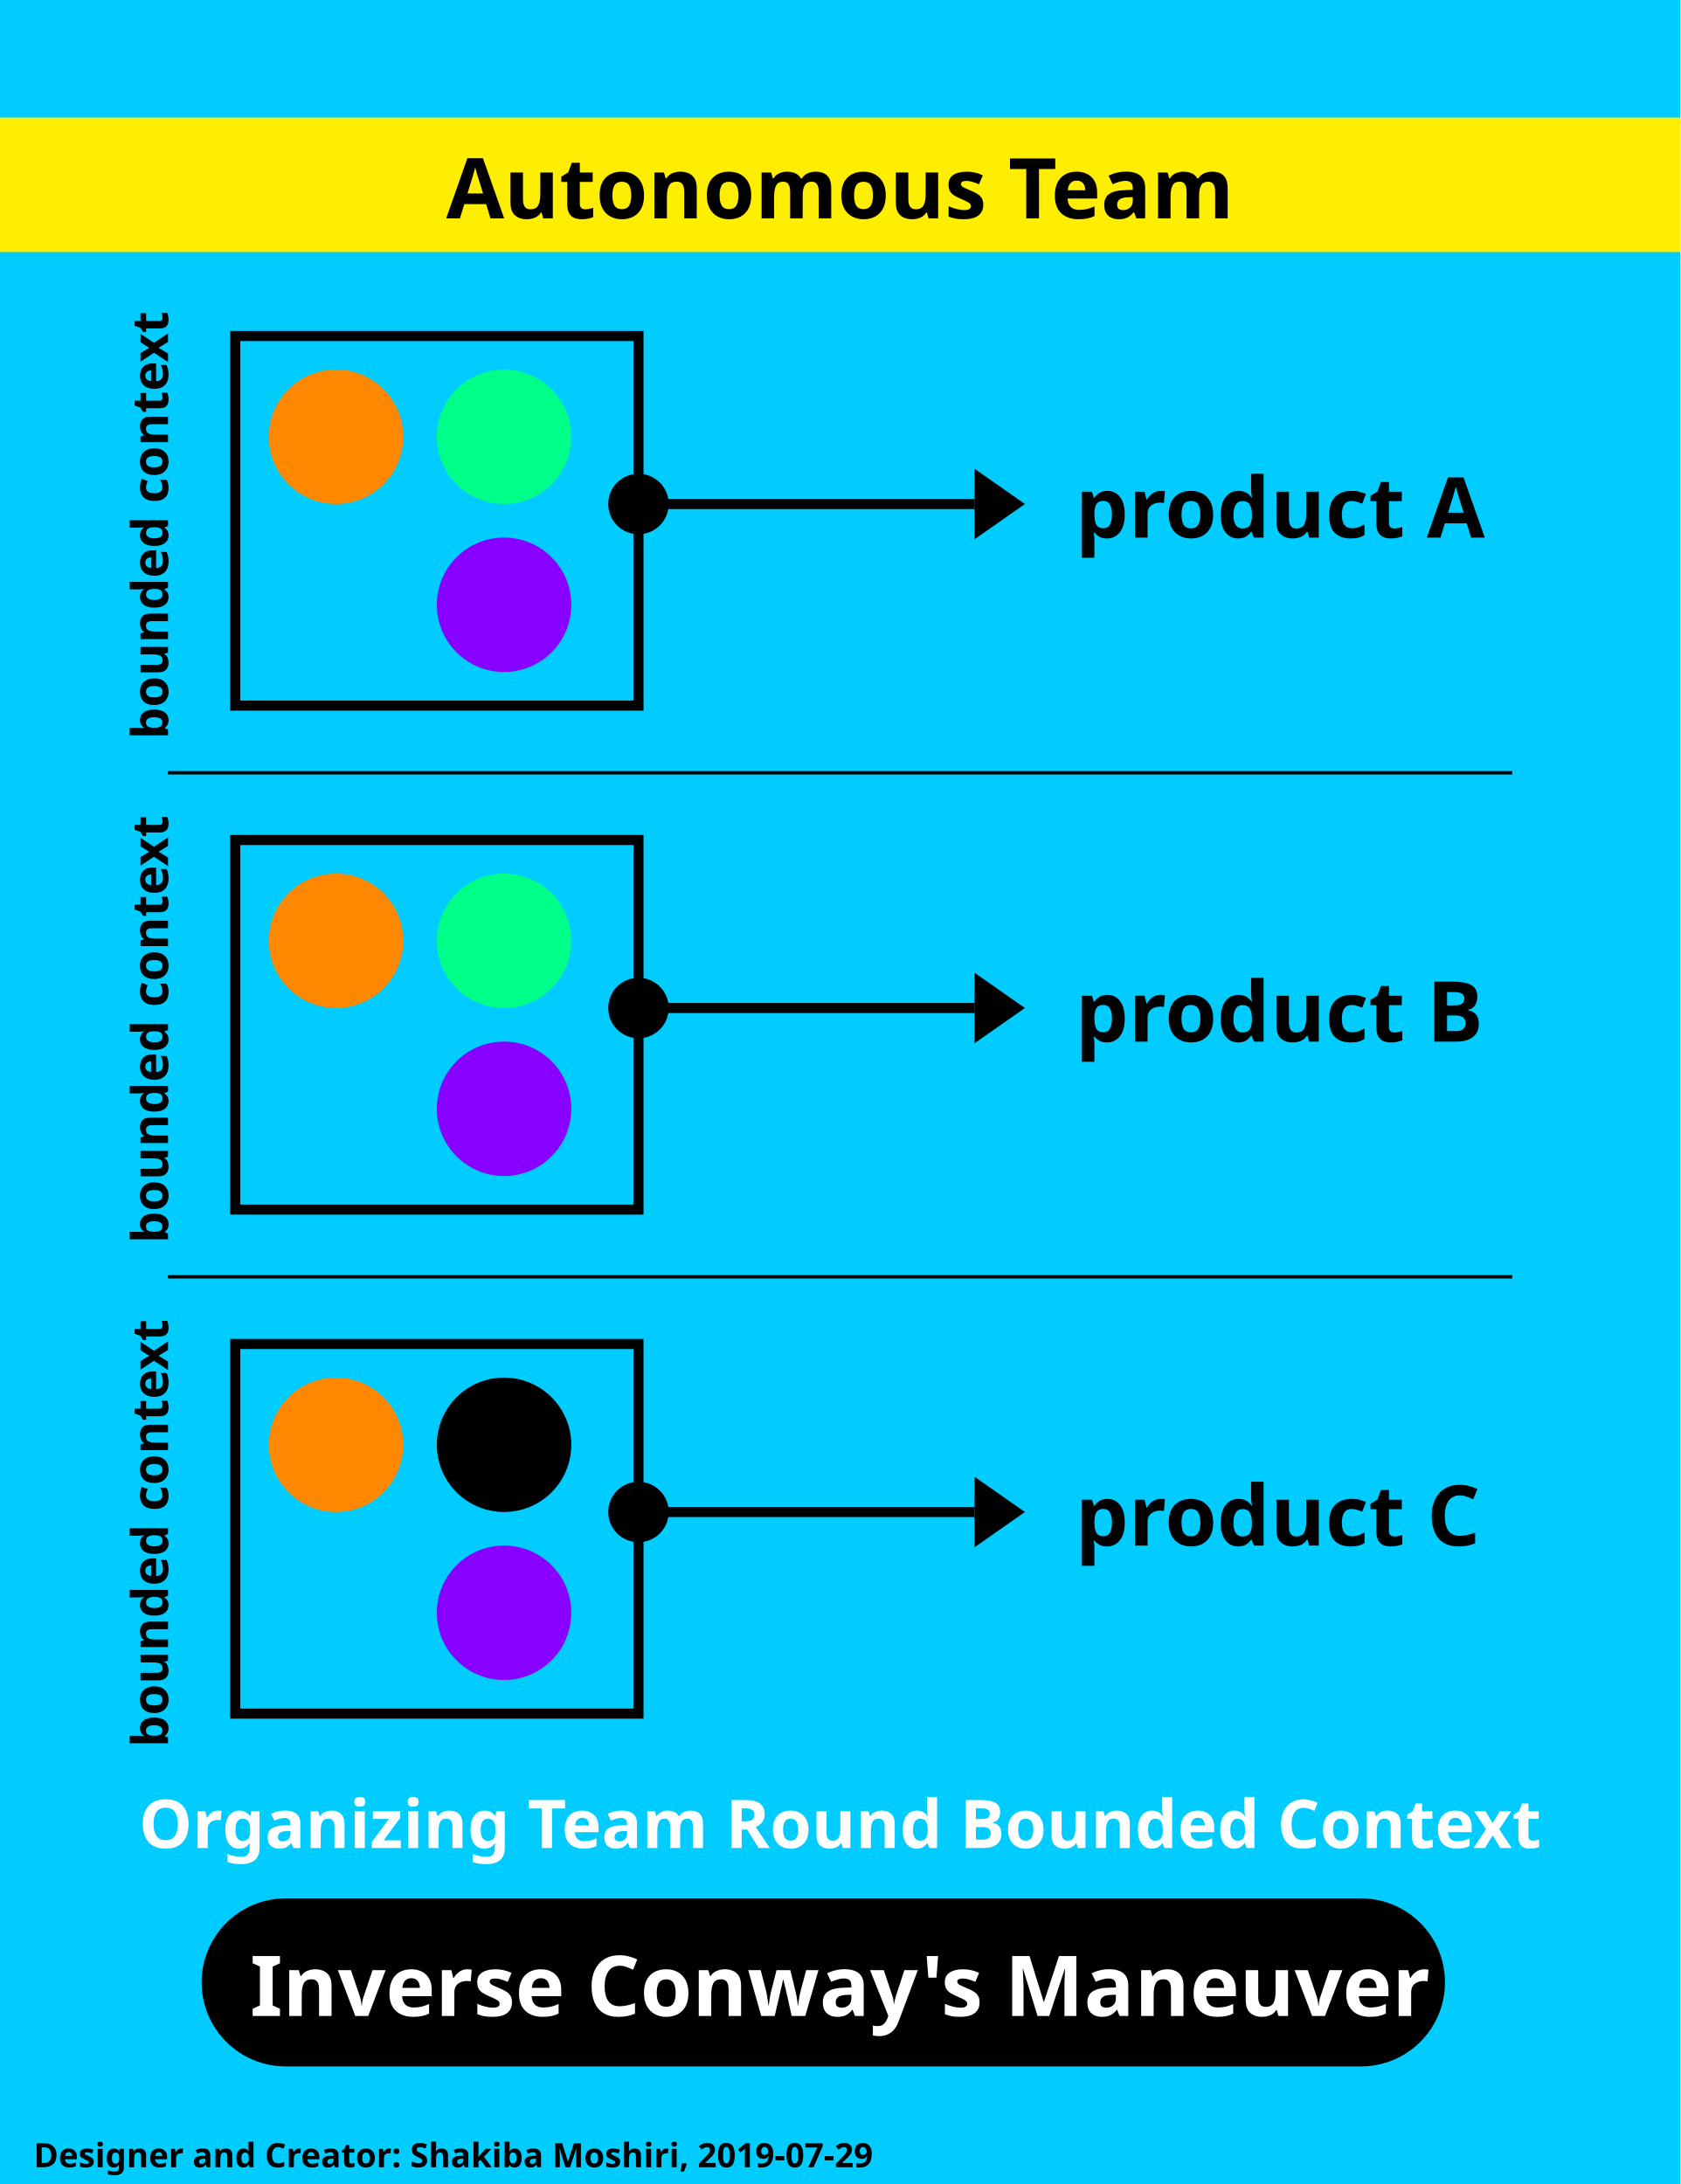
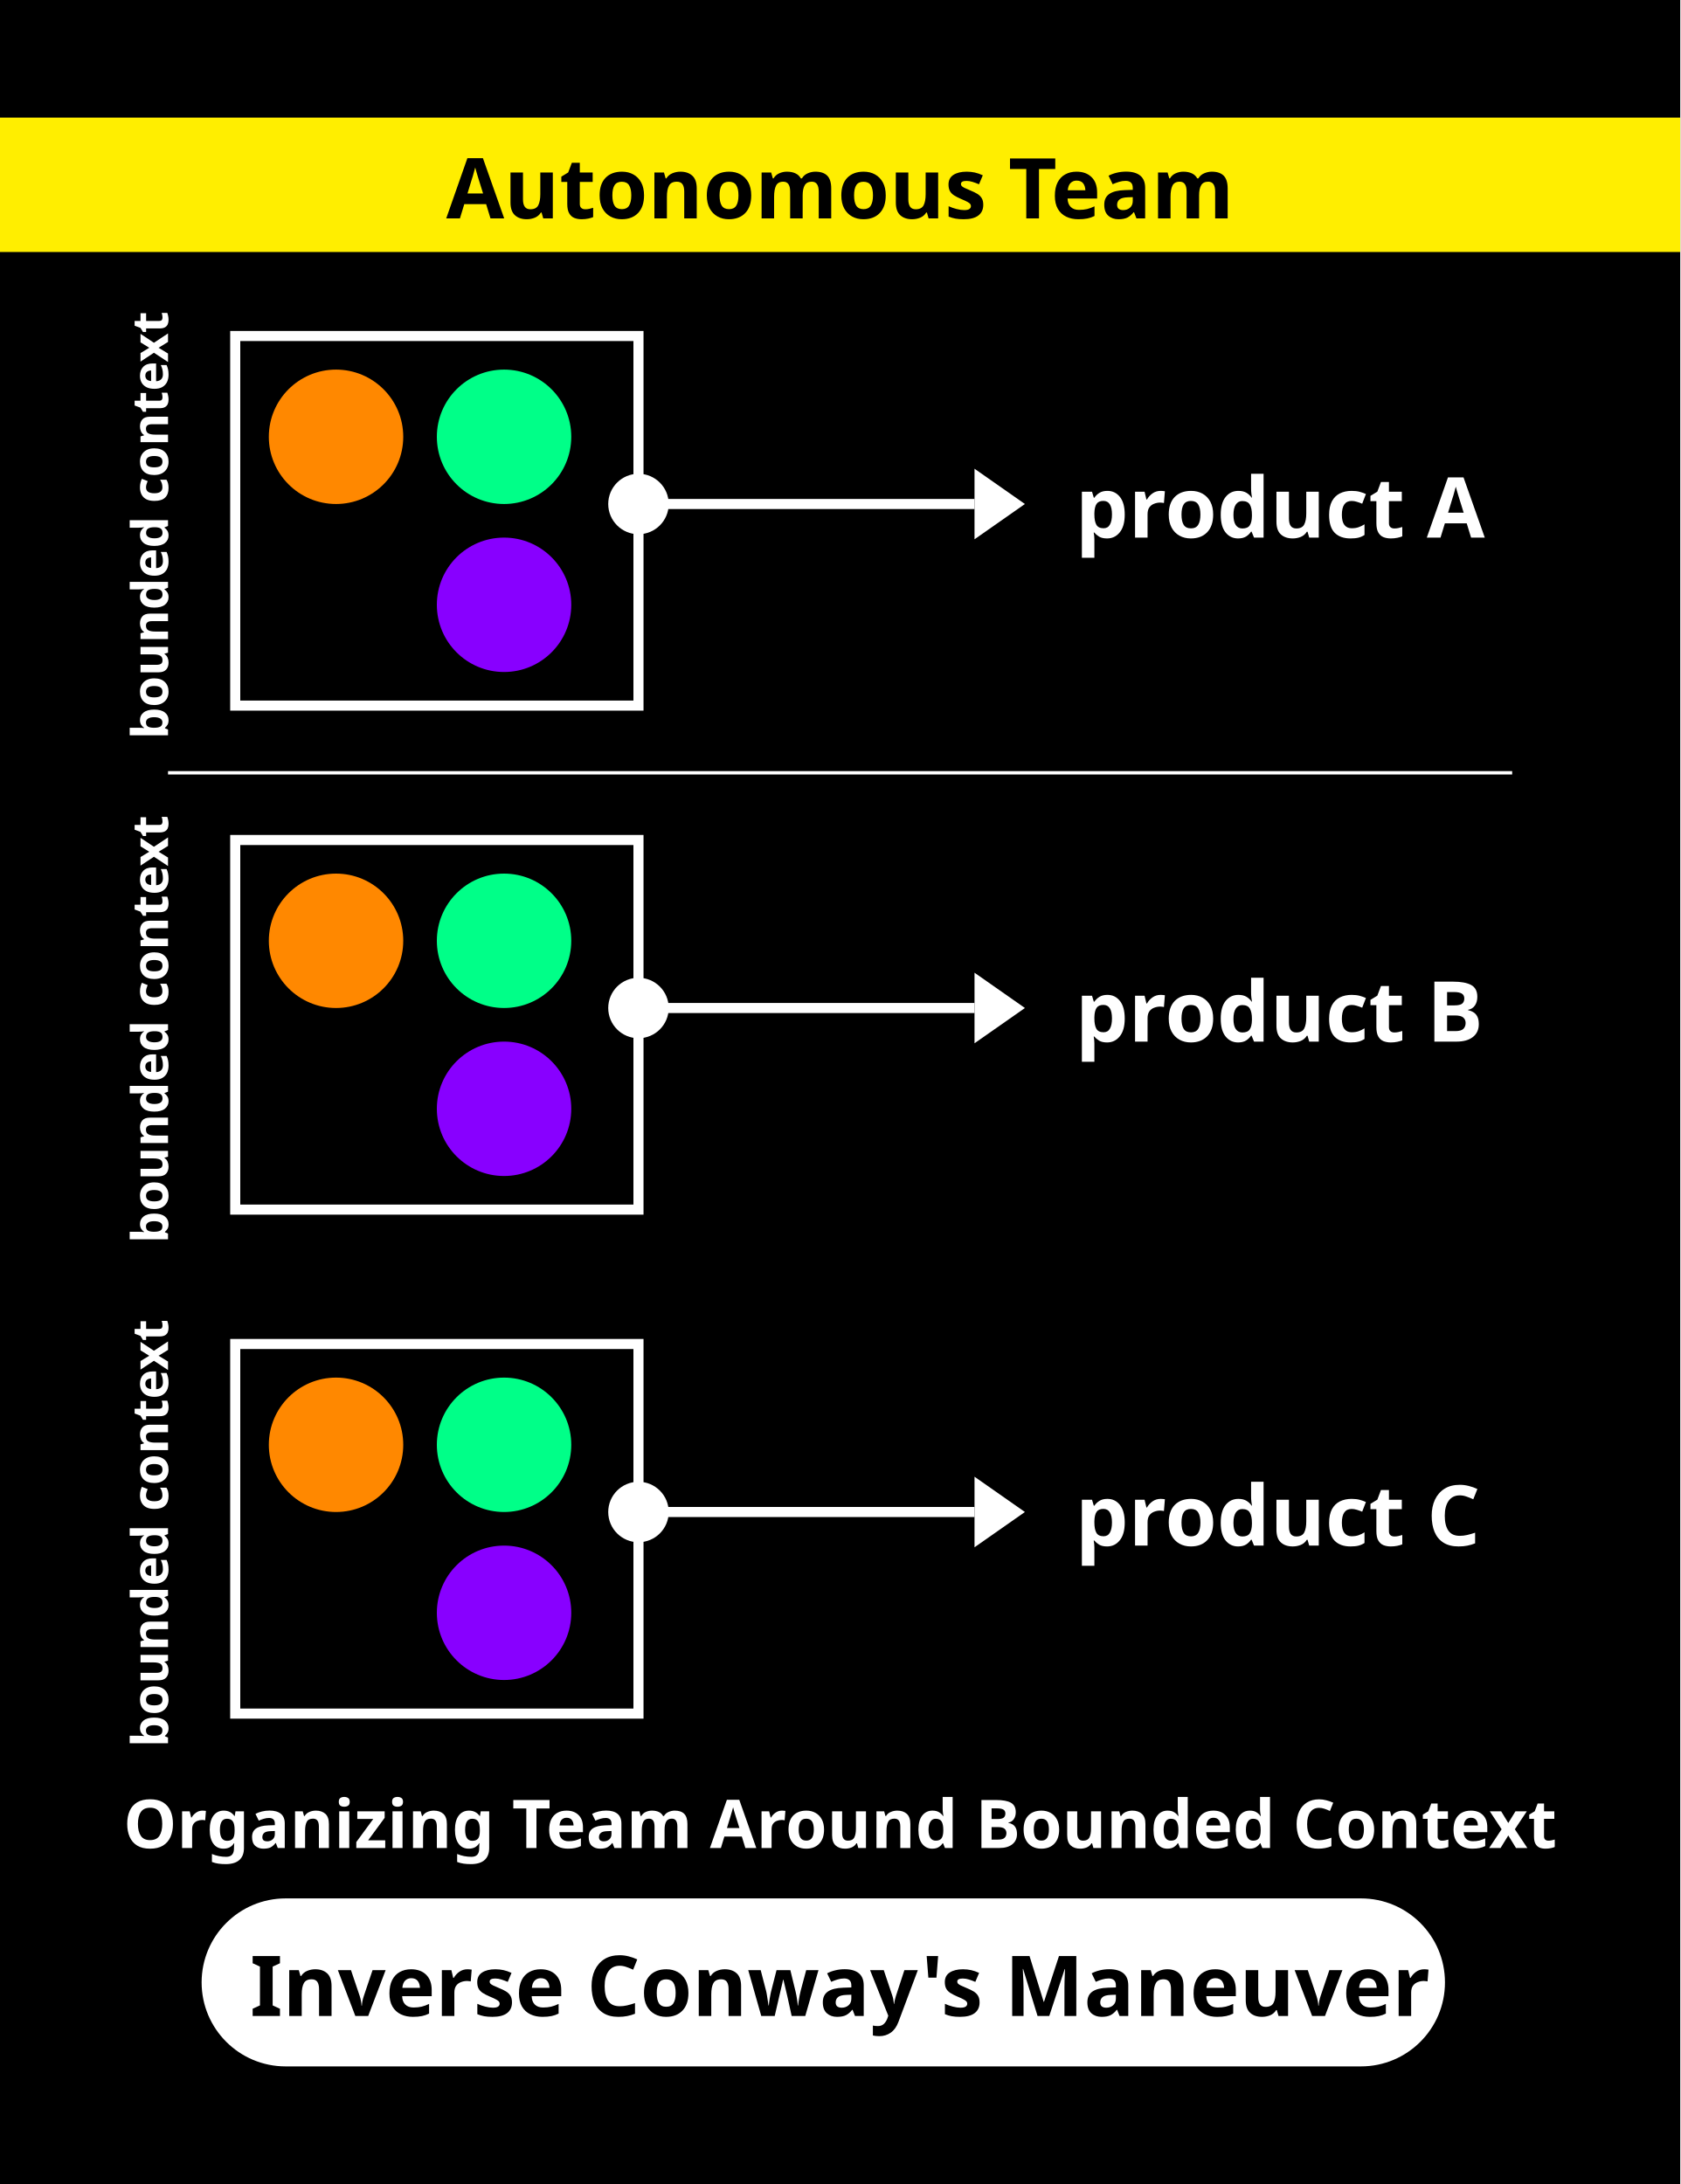
<svg xmlns="http://www.w3.org/2000/svg" viewBox="0 0 500 650" width="500" height="650" font-family="Montserrat">
-   <rect x="0" y="0" width="500" height="650" fill="#0cf" />
+   <rect x="0" y="0" width="500" height="650" fill="#000" />
  <g class="title">
    <rect x="0" y="35" width="500" height="40" fill="#fe0" />
    <text x="250" y="65" font-size="25" text-anchor="middle" fill="#000" style="font-weight: bold">Autonomous Team</text>
  </g>
  <g transform="translate(100,130)">
-     <rect x="-30" y="-30" width="120" height="110" fill="none" stroke="#000" stroke-width="3" />
+     <rect x="-30" y="-30" width="120" height="110" fill="none" stroke="#fff" stroke-width="3" />
    <circle cx="0" cy="0" r="20" fill="#f80" />
    <circle cx="50" cy="0" r="20" fill="#0f8" />
    <circle cx="50" cy="50" r="20" fill="#80f" />
-     <text x="220" y="30" font-size="25" font-weight="bold">product A</text>
-     <line x1="-50" x2="350" y1="100" y2="100" stroke="#000" />
-     <path fill="none" stroke="#000" stroke-width="3" d="M90,20 h100 " marker-start="url(#diamond)" marker-end="url(#arrowhead)" />
-     <text x="-150" y="50" font-size="15" font-weight="bold" transform="rotate(-90,-80,20)">bounded context</text>
+     <text x="220" y="30" font-size="25" font-weight="bold" fill="#fff">product A</text>
+     <line x1="-50" x2="350" y1="100" y2="100" stroke="#fff" />
+     <path fill="none" stroke="#fff" stroke-width="3" d="M90,20 h100 " marker-start="url(#diamond)" marker-end="url(#arrowhead)" />
+     <text x="-150" y="50" font-size="15" font-weight="bold" fill="#fff" transform="rotate(-90,-80,20)">bounded context</text>
  </g>
  <g transform="translate(100,280)">
-     <rect x="-30" y="-30" width="120" height="110" fill="none" stroke="#000" stroke-width="3" />
+     <rect x="-30" y="-30" width="120" height="110" fill="none" stroke="#fff" stroke-width="3" />
    <circle cx="0" cy="0" r="20" fill="#f80" />
    <circle cx="50" cy="0" r="20" fill="#0f8" />
    <circle cx="50" cy="50" r="20" fill="#80f" />
-     <text x="220" y="30" font-size="25" font-weight="bold">product B</text>
+     <text x="220" y="30" font-size="25" font-weight="bold" fill="#fff">product B</text>
    <line x1="-50" x2="350" y1="100" y2="100" stroke="#000" />
-     <path fill="none" stroke="#000" stroke-width="3" d="M90,20 h100 " marker-start="url(#diamond)" marker-end="url(#arrowhead)" />
-     <text x="-150" y="50" font-size="15" font-weight="bold" transform="rotate(-90,-80,20)">bounded context</text>
+     <path fill="none" stroke="#fff" stroke-width="3" d="M90,20 h100 " marker-start="url(#diamond)" marker-end="url(#arrowhead)" />
+     <text x="-150" y="50" font-size="15" font-weight="bold" fill="#fff" transform="rotate(-90,-80,20)">bounded context</text>
  </g>
  <g transform="translate(100,430)">
-     <rect x="-30" y="-30" width="120" height="110" fill="none" stroke="#000" stroke-width="3" />
+     <rect x="-30" y="-30" width="120" height="110" fill="none" stroke="#fff" stroke-width="3" />
    <circle cx="0" cy="0" r="20" fill="#f80" />
-     <circle cx="50" cy="0" r="20" fisll="#0f8" />
+     <circle cx="50" cy="0" r="20" fill="#0f8" />
    <circle cx="50" cy="50" r="20" fill="#80f" />
-     <text x="220" y="30" font-size="25" font-weight="bold">product C</text>
-     <path fill="none" stroke="#000" stroke-width="3" d="M90,20 h100 " marker-start="url(#diamond)" marker-end="url(#arrowhead)" />
-     <text x="-150" y="50" font-size="15" font-weight="bold" transform="rotate(-90,-80,20)">bounded context</text>
+     <text x="220" y="30" font-size="25" font-weight="bold" fill="#fff">product C</text>
+     <path fill="none" stroke="#fff" stroke-width="3" d="M90,20 h100 " marker-start="url(#diamond)" marker-end="url(#arrowhead)" />
+     <text x="-150" y="50" font-size="15" font-weight="bold" fill="#fff" transform="rotate(-90,-80,20)">bounded context</text>
  </g>
  <g transform="translate(0,550)">
-     <rect x="60" y="15" width="370" height="50" rx="25" />
-     <text x="250" y="0" font-size="20" fill="#fff" font-weight="bold" text-anchor="middle">Organizing Team Round Bounded Context</text>
-     <text x="250" y="50" font-size="25" fill="#fff" font-weight="bold" text-anchor="middle">Inverse Conway's Maneuver</text>
+     <rect x="60" y="15" width="370" height="50" rx="25" fill="#fff" />
+     <text x="250" y="0" font-size="20" fill="#fff" font-weight="bold" text-anchor="middle">Organizing Team Around Bounded Context</text>
+     <text x="250" y="50" font-size="25" font-weight="bold" text-anchor="middle">Inverse Conway's Maneuver</text>
  </g>
  <defs>
    <marker id="arrowhead" markerWidth="10" markerHeight="7" refX="0" refY="3.5" orient="auto">
-       <polygon fill="#000" points="0 0, 5 3.5, 0 7" />
+       <polygon fill="#fff" points="0 0, 5 3.5, 0 7" />
    </marker>
    <marker id="diamond" markerWidth="12" markerHeight="12" refX="6" refY="6">
-       <circle fill="#000" cx="6" cy="6" r="2" stroke="context-stroke" stroke-width="2" />
+       <circle fill="#fff" cx="6" cy="6" r="2" stroke="context-stroke" stroke-width="2" />
    </marker>
  </defs>
  <text x="10" y="645" font-size="10" fill="#000" style="font-weight: bold">Designer and Creator: Shakiba Moshiri, 2019-07-29</text>
</svg>
